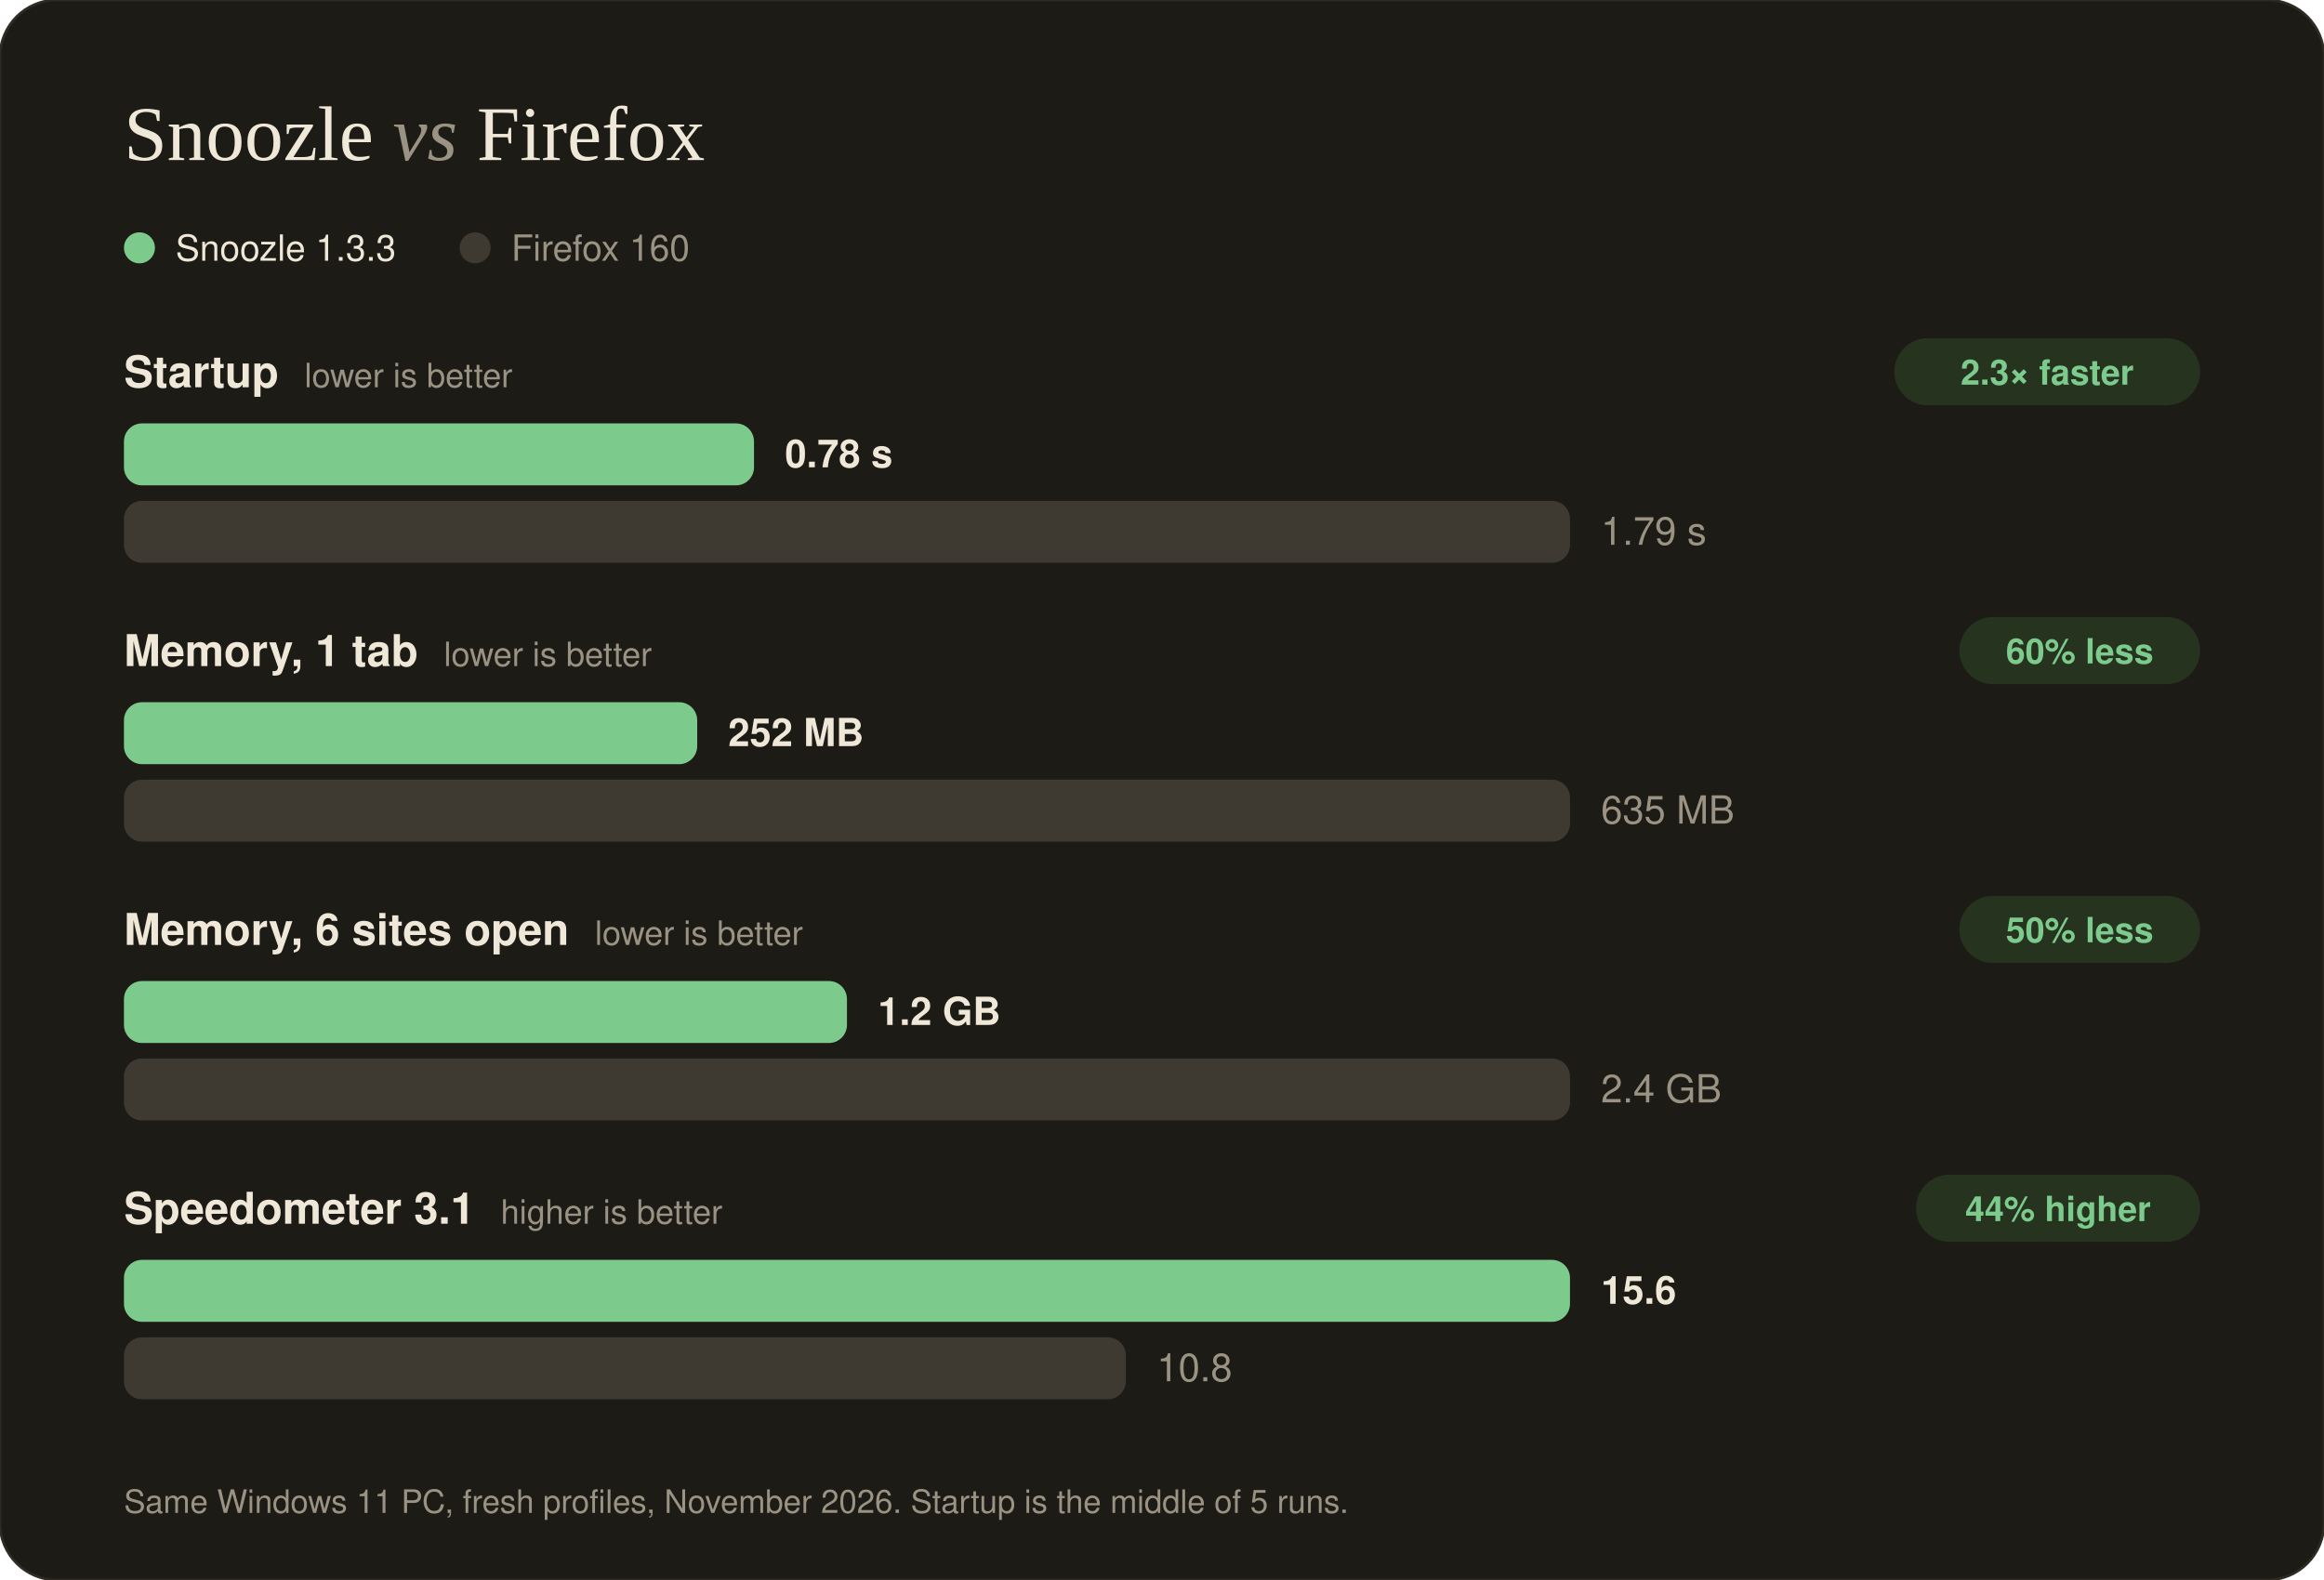
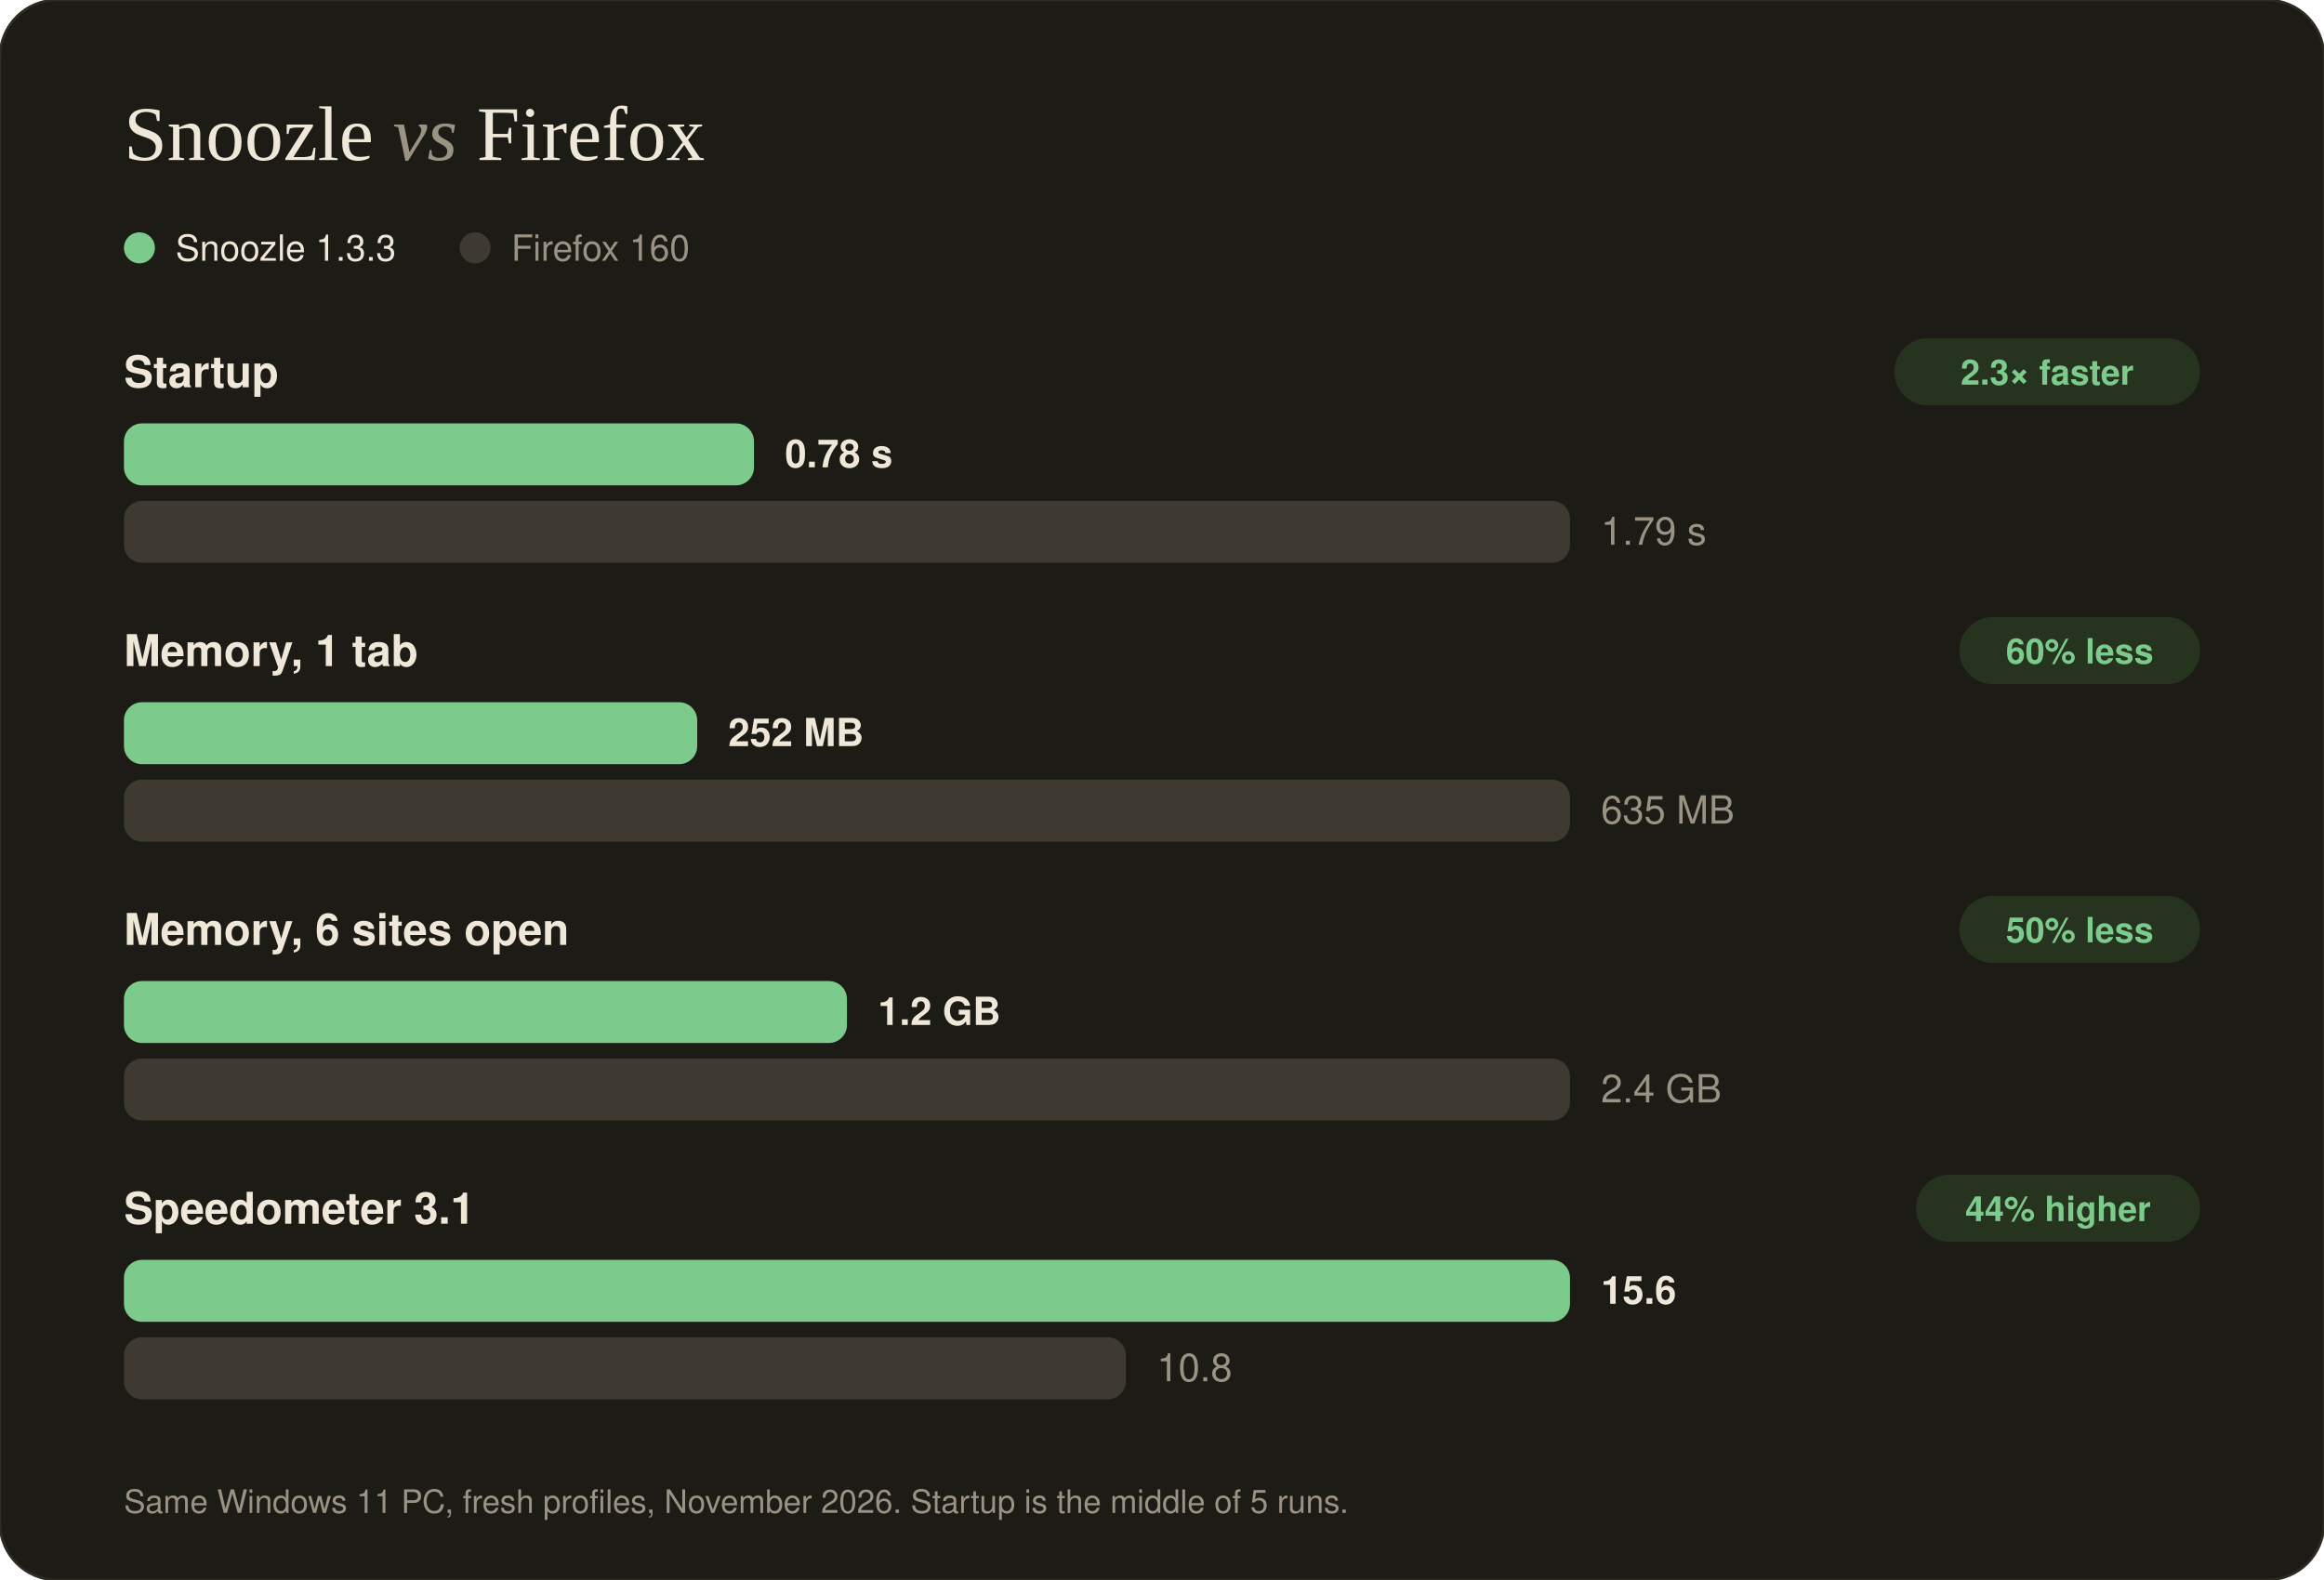
<svg xmlns="http://www.w3.org/2000/svg" viewBox="0 0 900 612" width="900" height="612" font-family="'Segoe UI',system-ui,-apple-system,Helvetica,Arial,sans-serif">
  <rect width="900" height="612" rx="22" fill="#1d1b16" stroke="#2e2b23" />
  <text x="48" y="62" font-family="Georgia,'Times New Roman',serif" font-size="30" fill="#efe8d8">Snoozle <tspan fill="#9a9383" font-style="italic">vs</tspan> Firefox</text>
  <circle cx="54" cy="96" r="6" fill="#7dcb8c" />
  <text x="68" y="101" font-size="14" fill="#efe8d8">Snoozle 1.3.3</text>
  <circle cx="184" cy="96" r="6" fill="#3e3a31" />
  <text x="198" y="101" font-size="14" fill="#9a9383">Firefox 160</text>
-   <text x="48" y="150" font-size="17" font-weight="600" fill="#efe8d8">Startup<tspan fill="#9a9383" font-weight="400" font-size="13" dx="10">lower is better</tspan>
-   </text>
+   <text x="48" y="150" font-size="17" font-weight="600" fill="#efe8d8">Startup</text>
  <rect x="733.6" y="131" width="118.4" height="26" rx="13" fill="#25331f" />
  <text x="792.8" y="149" text-anchor="middle" font-size="13.5" font-weight="700" fill="#7dcb8c">2.3× faster</text>
  <rect x="48" y="164" width="244" height="24" rx="7" fill="#7dcb8c" />
  <text x="304" y="181" font-size="15" fill="#efe8d8" font-weight="700">0.78 s</text>
  <rect x="48" y="194" width="560" height="24" rx="7" fill="#3e3a31" />
  <text x="620" y="211" font-size="15" fill="#9a9383">1.79 s</text>
-   <text x="48" y="258" font-size="17" font-weight="600" fill="#efe8d8">Memory, 1 tab<tspan fill="#9a9383" font-weight="400" font-size="13" dx="10">lower is better</tspan>
-   </text>
+   <text x="48" y="258" font-size="17" font-weight="600" fill="#efe8d8">Memory, 1 tab</text>
  <rect x="758.8" y="239" width="93.2" height="26" rx="13" fill="#25331f" />
  <text x="805.4" y="257" text-anchor="middle" font-size="13.5" font-weight="700" fill="#7dcb8c">60% less</text>
  <rect x="48" y="272" width="222" height="24" rx="7" fill="#7dcb8c" />
  <text x="282" y="289" font-size="15" fill="#efe8d8" font-weight="700">252 MB</text>
  <rect x="48" y="302" width="560" height="24" rx="7" fill="#3e3a31" />
  <text x="620" y="319" font-size="15" fill="#9a9383">635 MB</text>
-   <text x="48" y="366" font-size="17" font-weight="600" fill="#efe8d8">Memory, 6 sites open<tspan fill="#9a9383" font-weight="400" font-size="13" dx="10">lower is better</tspan>
-   </text>
+   <text x="48" y="366" font-size="17" font-weight="600" fill="#efe8d8">Memory, 6 sites open</text>
  <rect x="758.8" y="347" width="93.2" height="26" rx="13" fill="#25331f" />
  <text x="805.4" y="365" text-anchor="middle" font-size="13.5" font-weight="700" fill="#7dcb8c">50% less</text>
  <rect x="48" y="380" width="280" height="24" rx="7" fill="#7dcb8c" />
  <text x="340" y="397" font-size="15" fill="#efe8d8" font-weight="700">1.2 GB</text>
  <rect x="48" y="410" width="560" height="24" rx="7" fill="#3e3a31" />
  <text x="620" y="427" font-size="15" fill="#9a9383">2.4 GB</text>
-   <text x="48" y="474" font-size="17" font-weight="600" fill="#efe8d8">Speedometer 3.1<tspan fill="#9a9383" font-weight="400" font-size="13" dx="10">higher is better</tspan>
-   </text>
+   <text x="48" y="474" font-size="17" font-weight="600" fill="#efe8d8">Speedometer 3.1</text>
  <rect x="742" y="455" width="110" height="26" rx="13" fill="#25331f" />
  <text x="797" y="473" text-anchor="middle" font-size="13.5" font-weight="700" fill="#7dcb8c">44% higher</text>
  <rect x="48" y="488" width="560" height="24" rx="7" fill="#7dcb8c" />
  <text x="620" y="505" font-size="15" fill="#efe8d8" font-weight="700">15.6</text>
  <rect x="48" y="518" width="388" height="24" rx="7" fill="#3e3a31" />
  <text x="448" y="535" font-size="15" fill="#9a9383">10.8</text>
  <text x="48" y="586" font-size="12.5" fill="#9a9383">Same Windows 11 PC, fresh profiles, November 2026. Startup is the middle of 5 runs.</text>
</svg>
